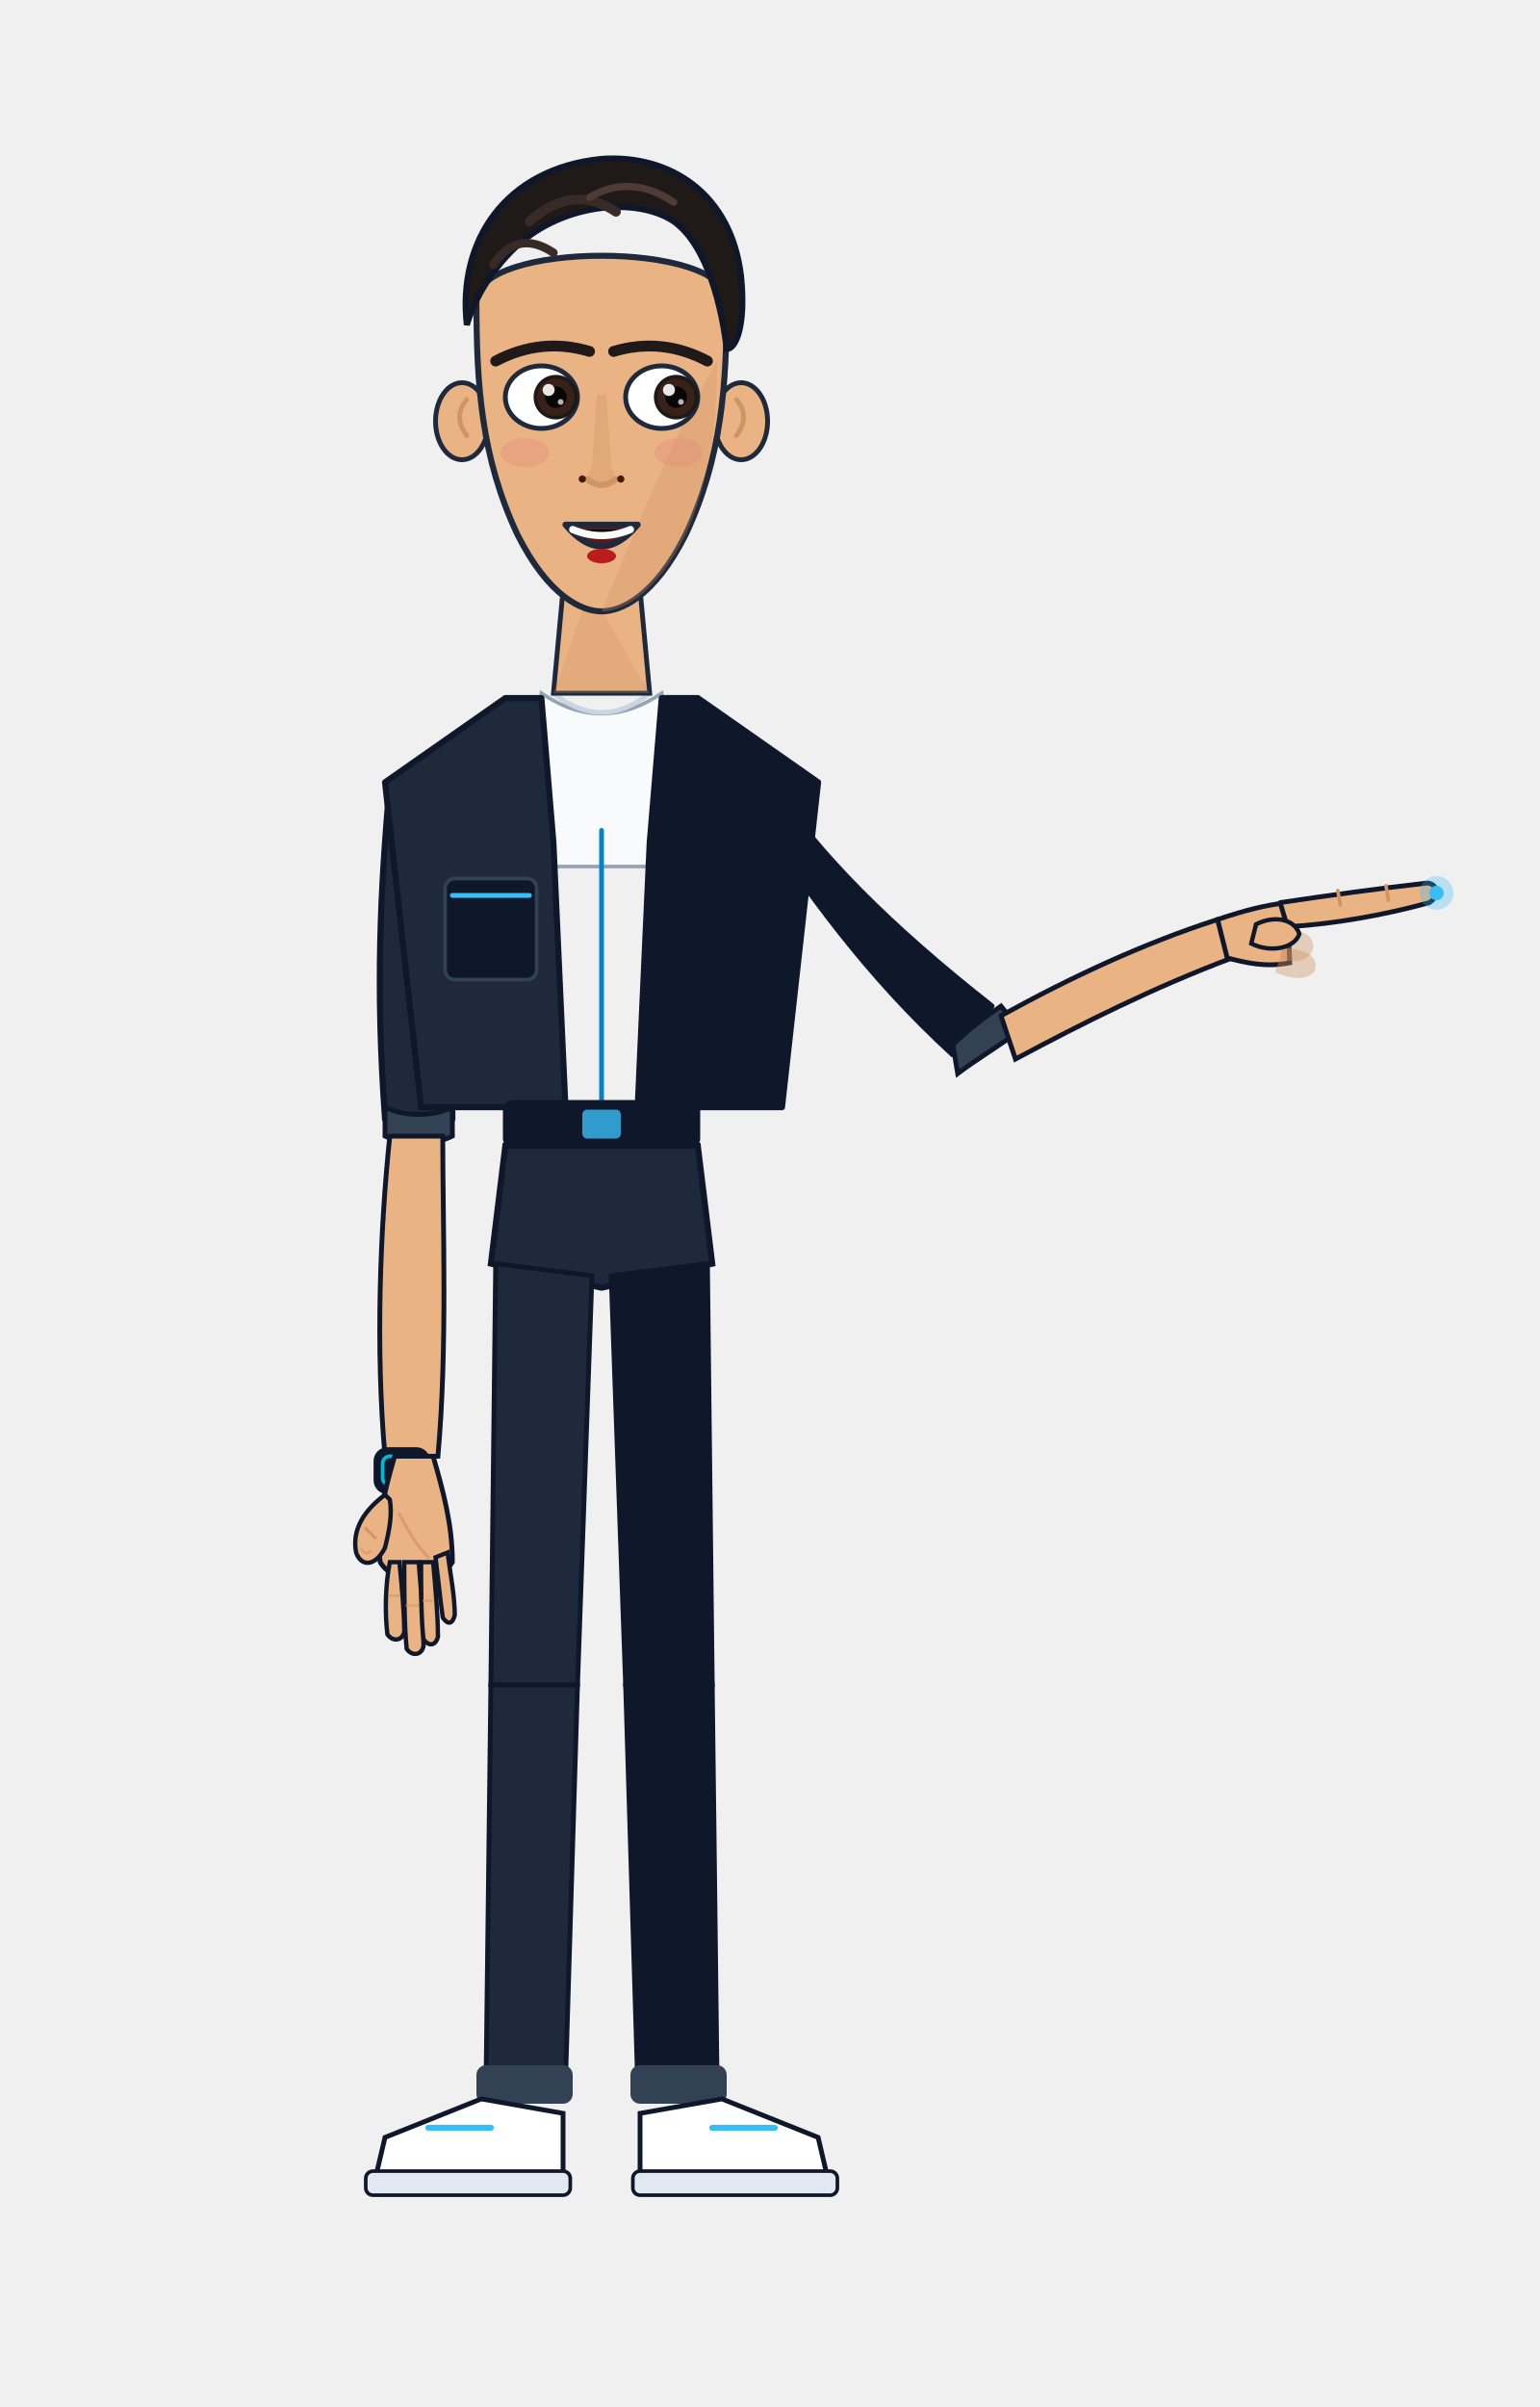
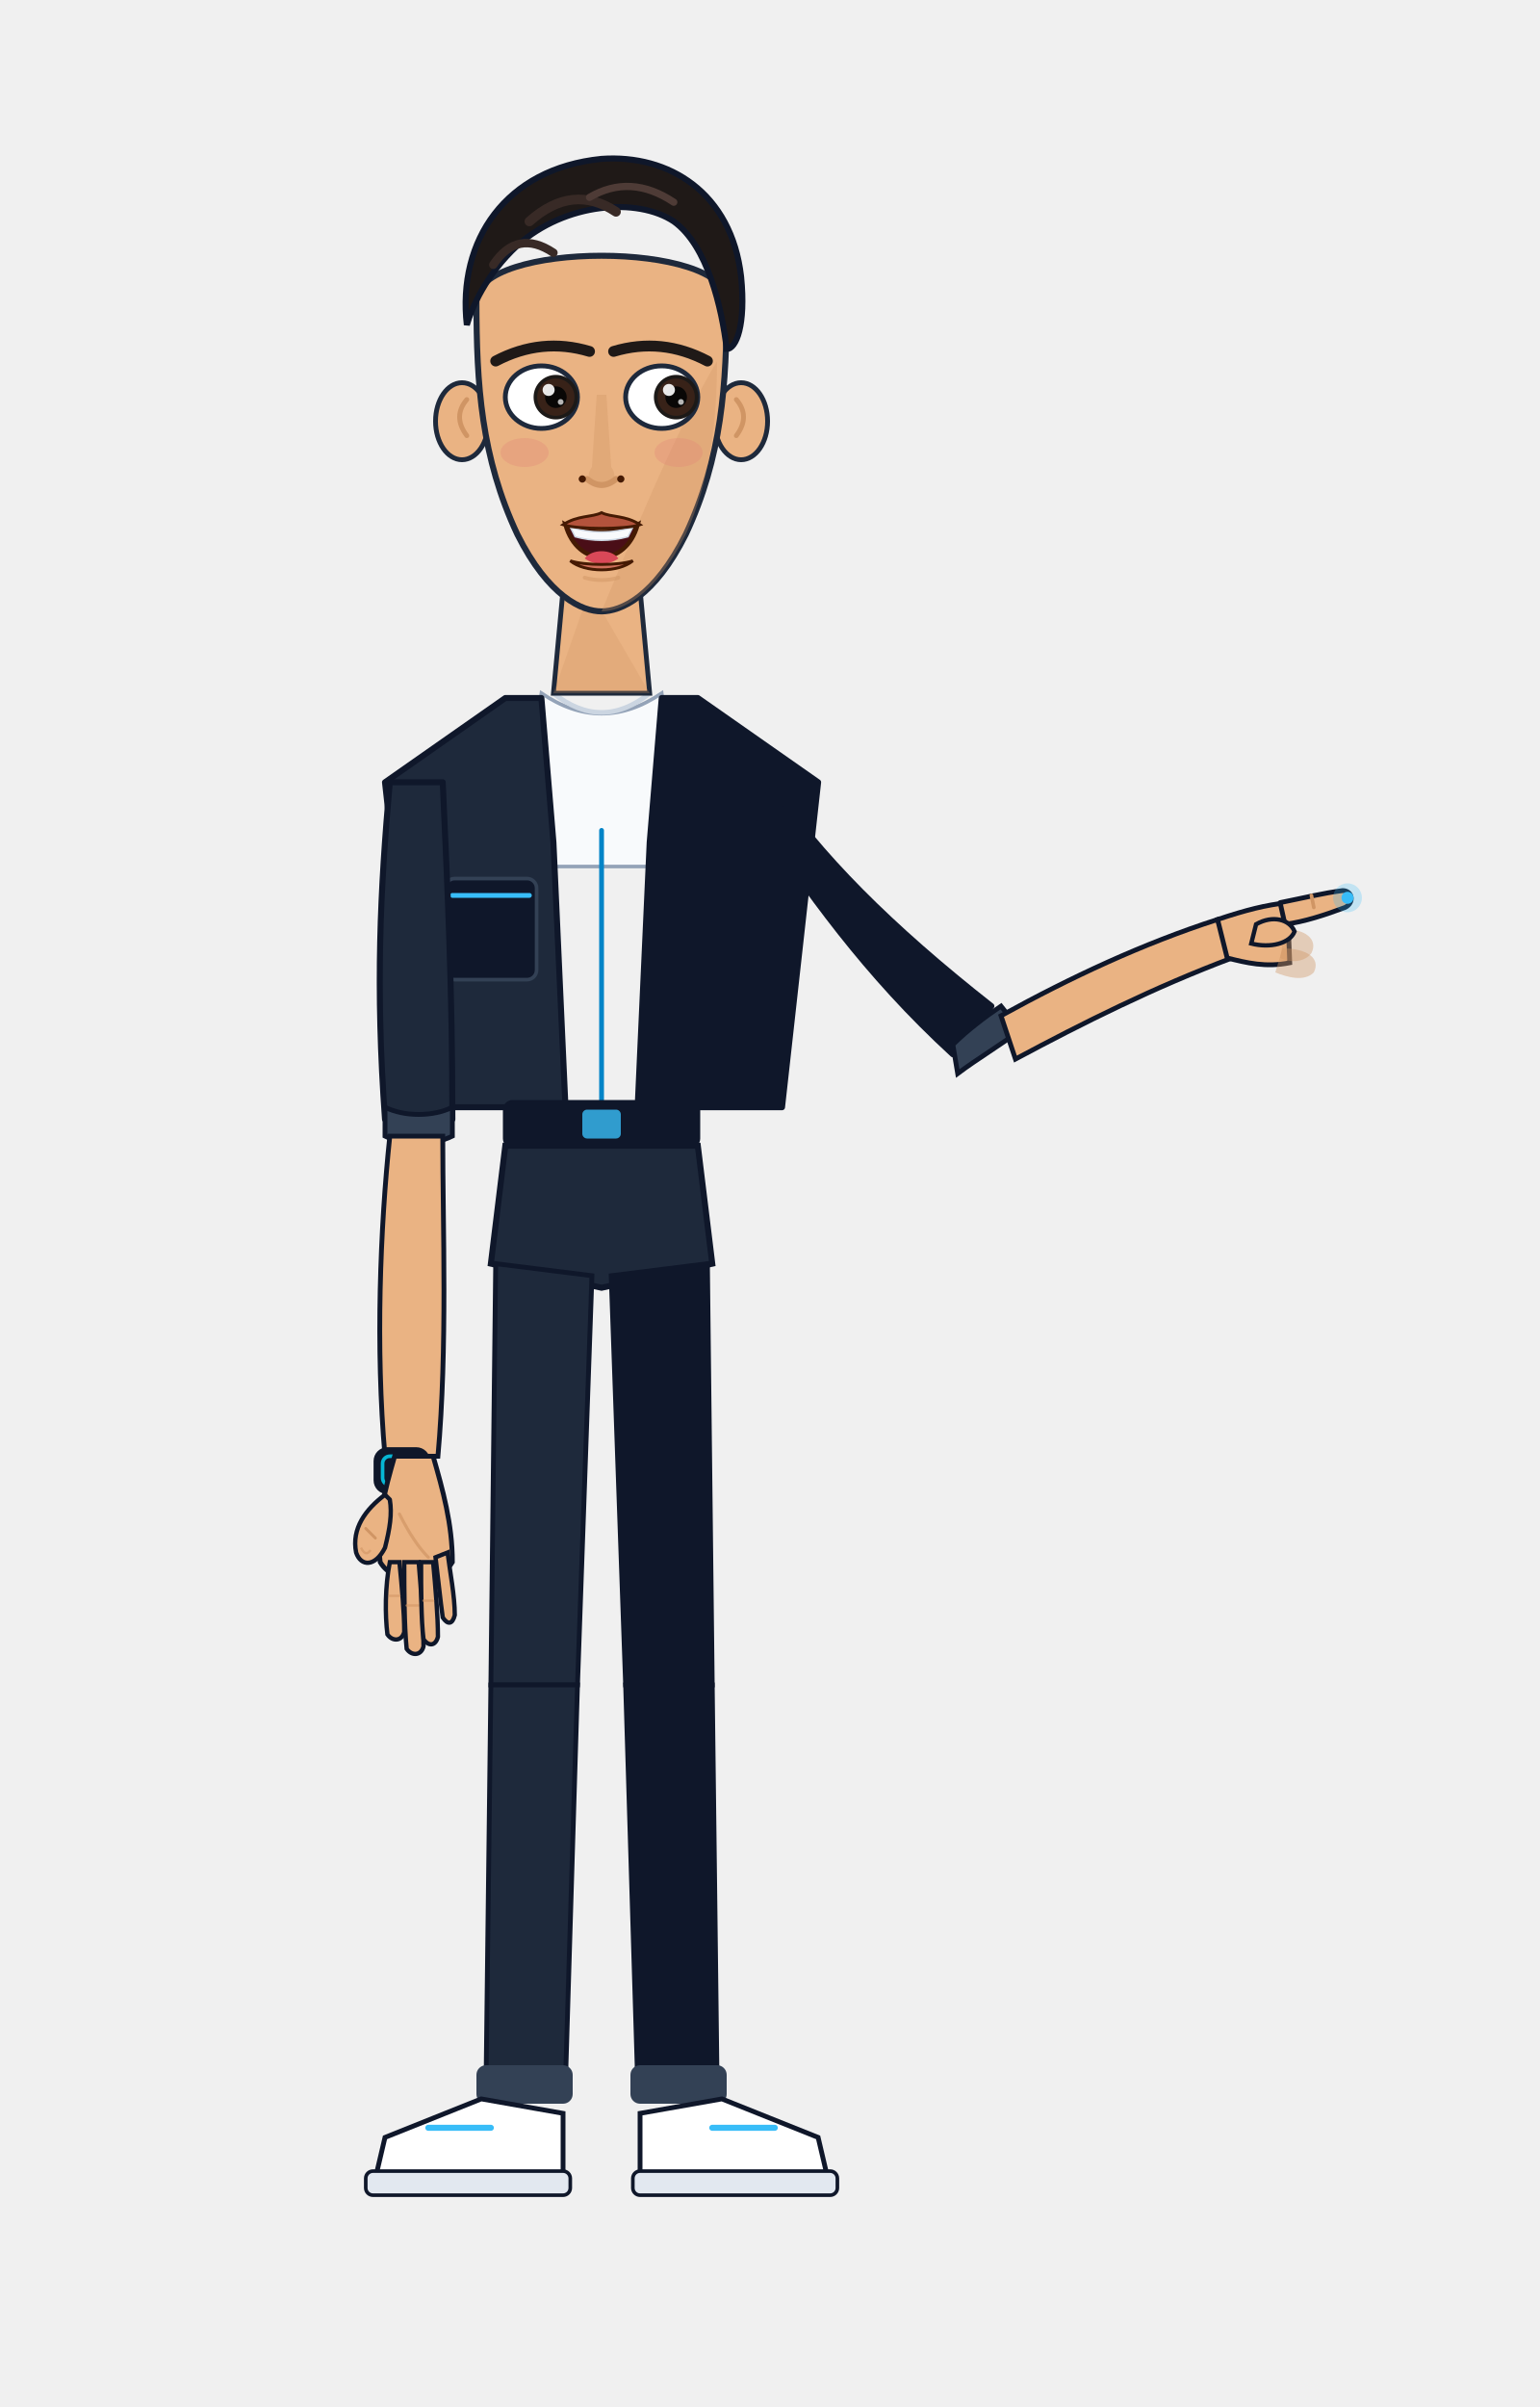
<svg xmlns="http://www.w3.org/2000/svg" viewBox="0 50 640 1000" width="640" height="1000">
  <g id="modern_character_root">
    <path d="M 210 526 L 290 526 L 296 575 L 250 585 L 204 575 Z" fill="#1e293b" stroke="#0f172a" stroke-width="2.5" />
    <path d="M 206 575 L 246 580 L 240 750 L 204 750 Z" fill="#1e293b" stroke="#0f172a" stroke-width="2" />
    <path d="M 204 750 L 240 750 L 235 915 L 202 915 Z" fill="#1e293b" stroke="#0f172a" stroke-width="2" />
    <rect x="198" y="908" width="40" height="16" rx="4" fill="#334155" />
    <path d="M 254 580 L 294 575 L 296 750 L 260 750 Z" fill="#0f172a" stroke="#0f172a" stroke-width="2" />
    <path d="M 260 750 L 296 750 L 298 915 L 265 915 Z" fill="#0f172a" stroke="#0f172a" stroke-width="2" />
    <rect x="262" y="908" width="40" height="16" rx="4" fill="#334155" />
    <path d="M 156 955 L 234 955 L 234 928 L 200 922 L 160 938 Z" fill="#ffffff" stroke="#0f172a" stroke-width="2" />
    <rect x="152" y="952" width="85" height="10" rx="3" fill="#e2e8f0" stroke="#0f172a" stroke-width="1.5" />
    <line x1="178" y1="934" x2="204" y2="934" stroke="#38bdf8" stroke-width="2.5" stroke-linecap="round" />
    <path d="M 266 955 L 344 955 L 340 938 L 300 922 L 266 928 Z" fill="#ffffff" stroke="#0f172a" stroke-width="2" />
    <rect x="263" y="952" width="85" height="10" rx="3" fill="#e2e8f0" stroke="#0f172a" stroke-width="1.5" />
    <line x1="296" y1="934" x2="322" y2="934" stroke="#38bdf8" stroke-width="2.5" stroke-linecap="round" />
+     <path d="M 225 338 Q 250 355 275 338 L 285 410 L 215 410 Z" fill="#f8fafc" stroke="#94a3b8" stroke-width="1.5" />
+     <path d="M 230 338 Q 250 354 270 338" stroke="#cbd5e1" stroke-width="2" fill="none" />
+     <path d="M 210 340 L 160 375 L 175 510 L 235 510 L 230 400 L 225 340 Z" fill="#1e293b" stroke="#0f172a" stroke-width="2.5" stroke-linejoin="round" />
+     <path d="M 290 340 L 340 375 L 325 510 L 265 510 L 270 400 L 275 340 Z" fill="#0f172a" stroke="#0f172a" stroke-width="2.5" stroke-linejoin="round" />
+     <line x1="250" y1="395" x2="250" y2="510" stroke="#0284c7" stroke-width="2" stroke-linecap="round" />
+     <rect x="185" y="415" width="38" height="42" rx="4" fill="#0f172a" stroke="#334155" stroke-width="1.5" />
+     <line x1="188" y1="422" x2="220" y2="422" stroke="#38bdf8" stroke-width="2" stroke-linecap="round" />
+     <rect x="210" y="508" width="80" height="18" rx="3" fill="#0f172a" stroke="#0f172a" stroke-width="2" />
+     <rect x="242" y="511" width="16" height="12" rx="2" fill="#38bdf8" opacity="0.8" />
    <path d="M 162 375 C 158 420, 156 460, 160 515 C 168 518, 182 518, 188 515 C 188 460, 186 420, 184 375 Z" fill="#1e293b" stroke="#0f172a" stroke-width="2.5" stroke-linejoin="round" />
    <path d="M 160 510 C 168 514, 180 514, 188 510 L 188 522 C 180 526, 168 526, 160 522 Z" fill="#334155" stroke="#0f172a" stroke-width="2" />
    <path d="M 162 522 C 158 560, 156 610, 160 655 L 182 655 C 186 610, 184 560, 184 522 Z" fill="#eab383" stroke="#0f172a" stroke-width="2" />
    <rect x="156" y="652" width="22" height="18" rx="5" fill="#0f172a" stroke="#0f172a" stroke-width="1.5" />
    <rect x="159" y="655" width="16" height="12" rx="3" fill="#0f172a" stroke="#06b6d4" stroke-width="1.5" />
    <circle cx="167" cy="661" r="3" fill="#06b6d4" opacity="0.85" />
    <g id="human_hand_l" transform="translate(164, 655) scale(1, 1)">
      <path d="M 0 0 C -4 14, -8 28, -6 44 C 0 54, 18 54, 24 44 C 24 28, 20 14, 16 0 Z" fill="#eab383" stroke="#0f172a" stroke-width="2" />
      <path d="M -4 16 C -12 22, -18 30, -16 40 C -14 46, -8 46, -4 38 C -2 30, -1 24, -2 18 Z" fill="#eab383" stroke="#0f172a" stroke-width="1.8" stroke-linejoin="round" />
      <line x1="-12" y1="30" x2="-8" y2="34" stroke="#d09564" stroke-width="1.2" stroke-linecap="round" />
      <path d="M -14 38 Q -12 42 -10 39" stroke="#d09564" stroke-width="1" fill="none" opacity="0.6" />
      <path d="M -2 44 C -4 54, -4 66, -3 74 C -1 77, 3 77, 4 73 C 4 65, 3 54, 2 44 Z" fill="#eab383" stroke="#0f172a" stroke-width="1.8" />
      <line x1="-2" y1="58" x2="2" y2="58" stroke="#d09564" stroke-width="1" stroke-linecap="round" opacity="0.6" />
      <path d="M 4 44 C 4 56, 4 70, 5 80 C 7 83, 11 83, 12 79 C 12 69, 11 56, 10 44 Z" fill="#eab383" stroke="#0f172a" stroke-width="1.8" />
      <line x1="5" y1="62" x2="10" y2="62" stroke="#d09564" stroke-width="1" stroke-linecap="round" opacity="0.6" />
      <path d="M 11 44 C 11 55, 11 68, 12 76 C 14 79, 17 79, 18 75 C 18 66, 17 55, 16 44 Z" fill="#eab383" stroke="#0f172a" stroke-width="1.8" />
      <line x1="12" y1="60" x2="16" y2="60" stroke="#d09564" stroke-width="1" stroke-linecap="round" opacity="0.6" />
      <path d="M 17 42 C 18 50, 19 60, 20 67 C 22 70, 24 70, 25 66 C 25 58, 23 48, 22 40 Z" fill="#eab383" stroke="#0f172a" stroke-width="1.8" />
      <path d="M 2 24 C 6 32, 10 38, 14 42" stroke="#d09564" stroke-width="1.3" fill="none" stroke-linecap="round" opacity="0.7" />
    </g>
    <path d="M 320 375 C 340 405, 370 435, 412 468 L 396 488 C 360 455, 335 420, 312 385 Z" fill="#0f172a" stroke="#0f172a" stroke-width="2.5" stroke-linejoin="round" />
    <path d="M 396 484 C 402 478, 410 472, 416 468 L 424 478 C 416 484, 406 490, 398 496 Z" fill="#334155" stroke="#0f172a" stroke-width="2" />
    <path d="M 416 472 C 445 456, 475 442, 506 432 L 512 448 C 480 460, 450 475, 422 490 Z" fill="#eab383" stroke="#0f172a" stroke-width="2" />
    <path d="M 506 432 C 518 428, 526 426, 535 425 L 536 450 C 526 452, 518 450, 510 448 Z" fill="#eab383" stroke="#0f172a" stroke-width="2" />
    <path d="M 534 436 C 542 436, 548 440, 545 446 C 542 450, 536 450, 532 448 Z" fill="#d09564" opacity="0.4" />
    <path d="M 533 444 C 543 444, 549 448, 546 454 C 542 458, 535 456, 530 454 Z" fill="#d09564" opacity="0.4" />
-     <path d="M 532 425                 C 552 422, 574 419, 592 417                 C 597 416, 599 422, 594 425                 C 576 430, 554 434, 535 435 Z" fill="#eab383" stroke="#0f172a" stroke-width="2" stroke-linejoin="round" />
-     <line x1="556" y1="420" x2="557" y2="426" stroke="#d09564" stroke-width="1.5" stroke-linecap="round" />
-     <line x1="576" y1="418" x2="577" y2="424" stroke="#d09564" stroke-width="1.5" stroke-linecap="round" />
-     <path d="M 522 434 C 530 430, 538 432, 540 438 C 538 444, 528 446, 520 442 Z" fill="#eab383" stroke="#0f172a" stroke-width="1.8" />
-     <circle cx="597" cy="421" r="3" fill="#38bdf8" />
-     <circle cx="597" cy="421" r="7" fill="#38bdf8" opacity="0.3" />
-     <path d="M 225 338 Q 250 355 275 338 L 285 410 L 215 410 Z" fill="#f8fafc" stroke="#94a3b8" stroke-width="1.5" />
-     <path d="M 230 338 Q 250 354 270 338" stroke="#cbd5e1" stroke-width="2" fill="none" />
-     <path d="M 210 340 L 160 375 L 175 510 L 235 510 L 230 400 L 225 340 Z" fill="#1e293b" stroke="#0f172a" stroke-width="2.5" stroke-linejoin="round" />
-     <path d="M 290 340 L 340 375 L 325 510 L 265 510 L 270 400 L 275 340 Z" fill="#0f172a" stroke="#0f172a" stroke-width="2.5" stroke-linejoin="round" />
-     <line x1="250" y1="395" x2="250" y2="510" stroke="#0284c7" stroke-width="2" stroke-linecap="round" />
-     <rect x="185" y="415" width="38" height="42" rx="4" fill="#0f172a" stroke="#334155" stroke-width="1.5" />
-     <line x1="188" y1="422" x2="220" y2="422" stroke="#38bdf8" stroke-width="2" stroke-linecap="round" />
-     <rect x="210" y="508" width="80" height="18" rx="3" fill="#0f172a" stroke="#0f172a" stroke-width="2" />
-     <rect x="242" y="511" width="16" height="12" rx="2" fill="#38bdf8" opacity="0.8" />
+     <path d="M 532 425                 C 542 423, 550 421, 558 420                 C 562 420, 563 425, 559 427                 C 551 430, 542 433, 534 434 Z" fill="#eab383" stroke="#0f172a" stroke-width="2" stroke-linejoin="round" />
+     <line x1="545" y1="422" x2="546" y2="427" stroke="#d09564" stroke-width="1.5" stroke-linecap="round" />
+     <path d="M 522 434 C 529 430, 536 432, 538 437 C 536 442, 528 444, 520 442 Z" fill="#eab383" stroke="#0f172a" stroke-width="1.8" />
+     <circle cx="560" cy="423" r="2.5" fill="#38bdf8" />
+     <circle cx="560" cy="423" r="6" fill="#38bdf8" opacity="0.25" />
    <path d="M 234 295 L 230 338 L 270 338 L 266 295 Z" fill="#eab383" stroke="#1e293b" stroke-width="2" />
    <path d="M 245 295 L 230 338 L 270 338 Z" fill="#d09564" opacity="0.25" />
    <ellipse cx="192" cy="225" rx="11" ry="16" fill="#eab383" stroke="#1e293b" stroke-width="2" />
    <path d="M 194 216 Q 188 223 194 231" stroke="#d09564" stroke-width="2" fill="none" stroke-linecap="round" />
    <ellipse cx="308" cy="225" rx="11" ry="16" fill="#eab383" stroke="#1e293b" stroke-width="2" />
    <path d="M 306 216 Q 312 223 306 231" stroke="#d09564" stroke-width="2" fill="none" stroke-linecap="round" />
    <path d="M 198 175               C 198 150, 302 150, 302 175               C 302 210, 300 240, 285 272               C 272 298, 258 304, 250 304               C 242 304, 228 298, 215 272               C 200 240, 198 210, 198 175 Z" fill="#eab383" stroke="#1e293b" stroke-width="2.5" />
    <path d="M 250 304 C 258 304, 272 298, 285 272 C 295 250, 298 225, 298 200 C 280 230, 260 280, 250 304 Z" fill="#d09564" opacity="0.3" />
    <ellipse cx="218" cy="238" rx="10" ry="6" fill="#e28878" opacity="0.35" />
    <ellipse cx="282" cy="238" rx="10" ry="6" fill="#e28878" opacity="0.35" />
    <path d="M 194 185              C 190 150, 210 120, 250 116              C 278 114, 304 130, 308 165              C 310 185, 306 195, 302 195              C 300 178, 294 152, 280 142              C 265 132, 235 134, 215 152              C 202 164, 196 178, 194 185 Z" fill="#1f1917" stroke="#0f172a" stroke-width="2.5" />
    <path d="M 220 142 Q 238 126 256 138" stroke="#382a26" stroke-width="4" stroke-linecap="round" fill="none" />
    <path d="M 245 132 Q 262 122 280 134" stroke="#4e3b36" stroke-width="3" stroke-linecap="round" fill="none" />
    <path d="M 205 160 Q 215 145 230 155" stroke="#382a26" stroke-width="3.5" stroke-linecap="round" fill="none" />
    <path d="M 206 200 Q 225 190 245 196" stroke="#1f1917" stroke-width="4.5" stroke-linecap="round" fill="none" />
    <path d="M 255 196 Q 275 190 294 200" stroke="#1f1917" stroke-width="4.5" stroke-linecap="round" fill="none" />
    <ellipse cx="225" cy="215" rx="15" ry="13" fill="#ffffff" stroke="#1e293b" stroke-width="2" />
    <circle cx="231" cy="215" r="8.5" fill="#382218" stroke="#1c1917" stroke-width="1.5" />
    <circle cx="231" cy="215" r="4.5" fill="#090706" />
    <circle cx="228" cy="212" r="2.5" fill="#ffffff" opacity="0.9" />
    <circle cx="233" cy="217" r="1.2" fill="#ffffff" opacity="0.7" />
    <ellipse cx="275" cy="215" rx="15" ry="13" fill="#ffffff" stroke="#1e293b" stroke-width="2" />
    <circle cx="281" cy="215" r="8.5" fill="#382218" stroke="#1c1917" stroke-width="1.5" />
    <circle cx="281" cy="215" r="4.5" fill="#090706" />
    <circle cx="278" cy="212" r="2.5" fill="#ffffff" opacity="0.9" />
    <circle cx="283" cy="217" r="1.2" fill="#ffffff" opacity="0.7" />
    <path d="M 248 214 L 246 244 Q 242 250 250 252 Q 258 250 254 244 L 252 214" fill="#d09564" opacity="0.35" />
    <path d="M 244 249 Q 250 254 256 249" stroke="#d09564" stroke-width="2.5" stroke-linecap="round" fill="none" />
    <circle cx="242" cy="249" r="1.5" fill="#451a03" />
    <circle cx="258" cy="249" r="1.5" fill="#451a03" />
-     <path d="M 235 268 Q 250 286 265 268 Z" fill="#581c1c" stroke="#1e293b" stroke-width="2.5" stroke-linejoin="round" />
-     <path d="M 238 270 Q 250 275 262 270" stroke="#f8fafc" stroke-width="3" stroke-linecap="round" />
-     <ellipse cx="250" cy="281" rx="6" ry="3" fill="#b91c1c" />
+     <path d="M 235 268 C 240 286, 260 286, 265 268 C 258 272, 242 272, 235 268 Z" fill="#4a0e17" stroke="#451a03" stroke-width="1.8" />
+     <path d="M 237 269 Q 250 273 263 269 L 261 273 Q 250 276 239 273 Z" fill="#f8fafc" stroke="#cbd5e1" stroke-width="0.6" />
+     <path d="M 243 282 C 246 278, 254 278, 257 282 C 253 285, 247 285, 243 282 Z" fill="#d94858" />
+     <path d="M 234 268 C 240 264, 246 265, 250 263 C 254 265, 260 264, 266 268 C 260 270, 240 270, 234 268 Z" fill="#b4533c" stroke="#451a03" stroke-width="1.2" />
+     <path d="M 237 283 C 243 288, 257 288, 263 283 C 257 285, 243 285, 237 283 Z" fill="#cf705c" stroke="#451a03" stroke-width="1.2" />
+     <path d="M 243 290 Q 250 292 257 290" stroke="#d09564" stroke-width="1.6" fill="none" opacity="0.5" stroke-linecap="round" />
  </g>
</svg>
